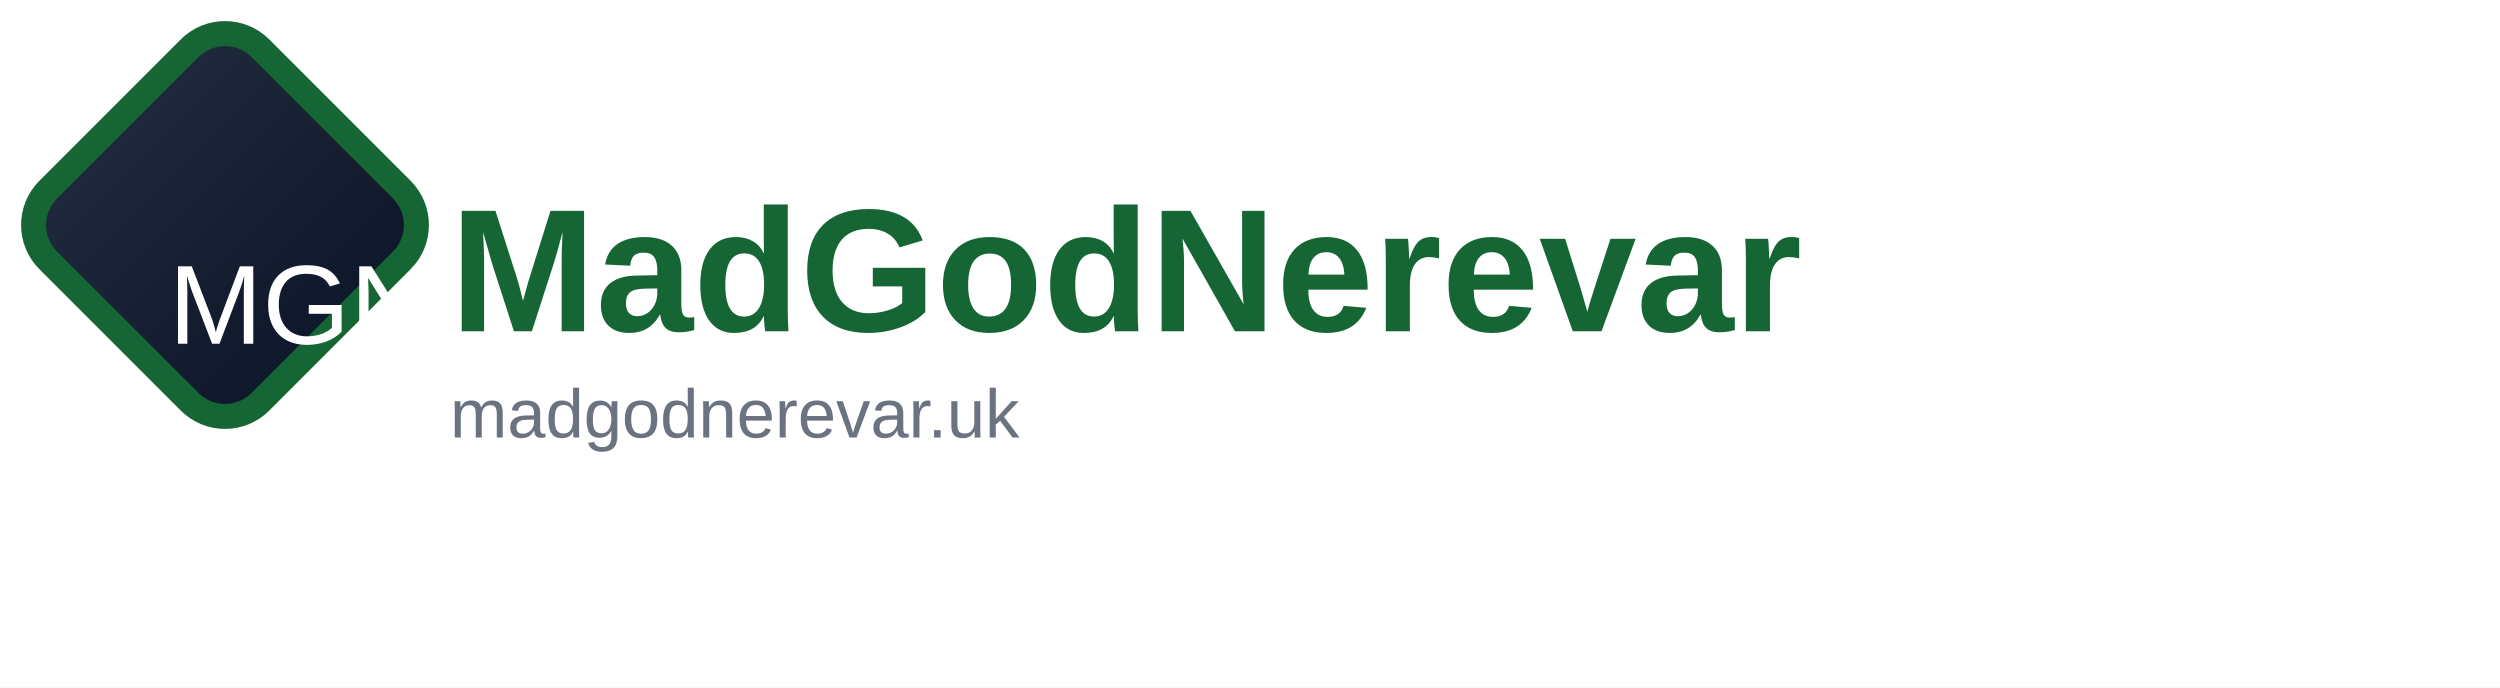
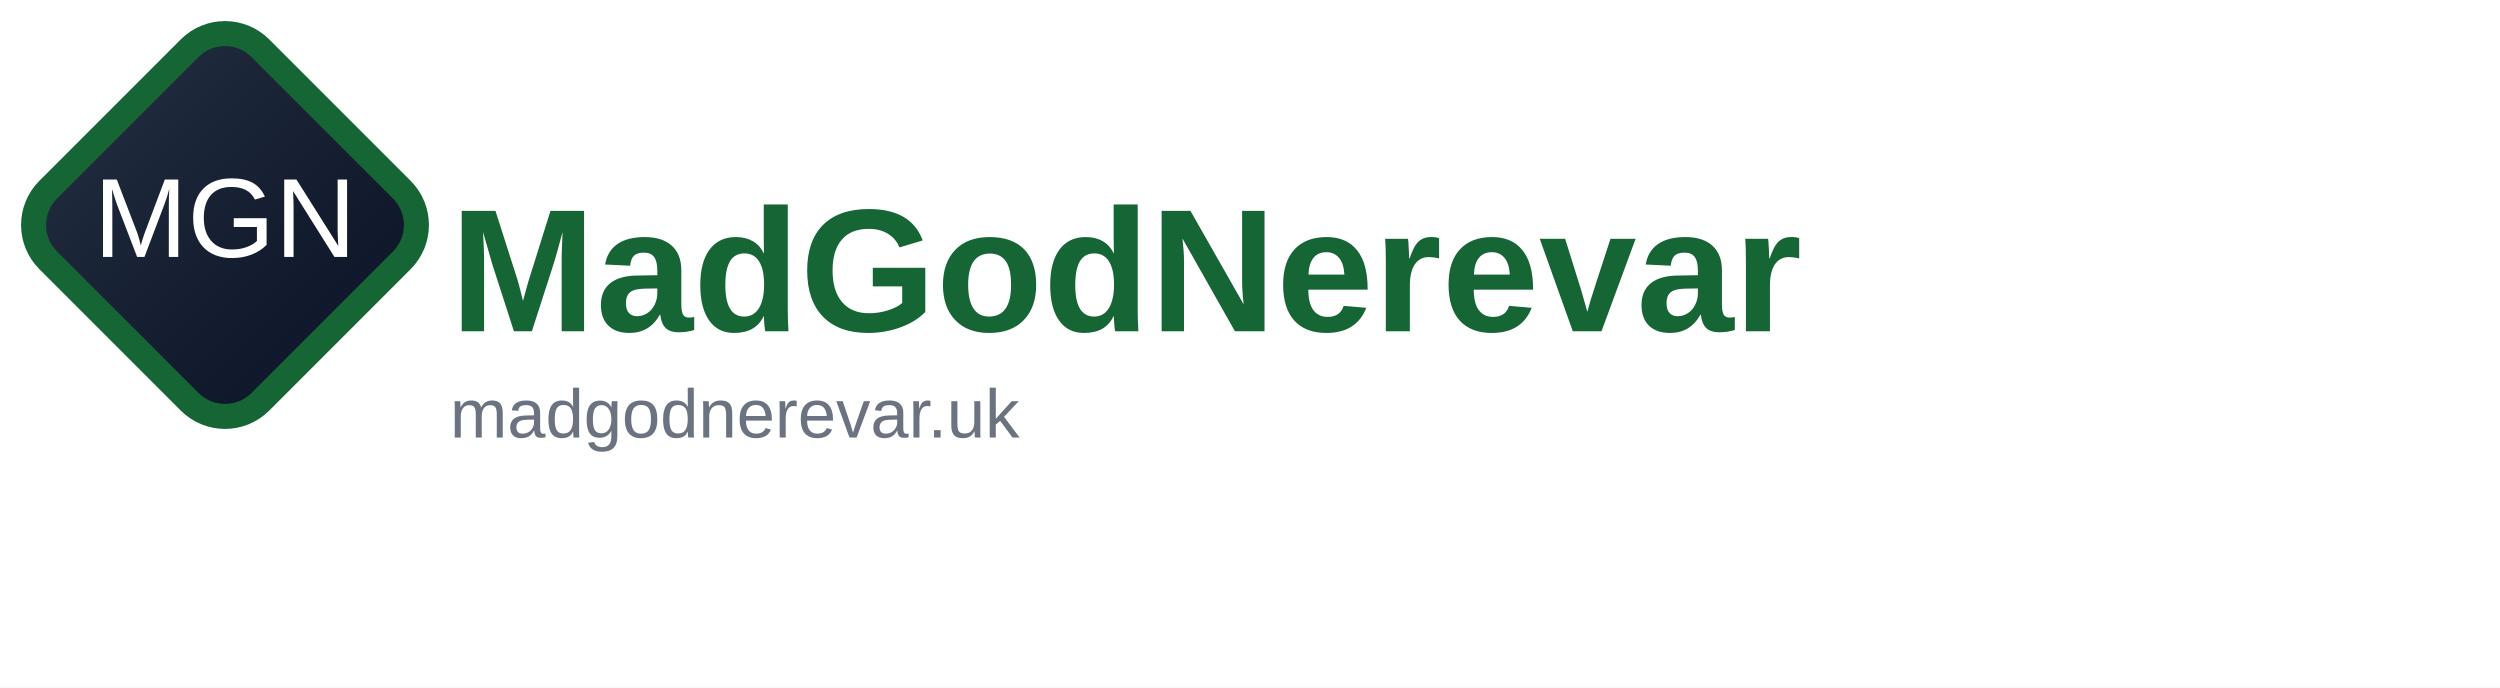
<svg xmlns="http://www.w3.org/2000/svg" width="800" height="220" viewBox="0 0 800 220">
  <rect width="100%" height="100%" fill="white" />
  <g transform="translate(24,24)">
    <defs>
      <linearGradient id="badgeGrad" x1="1.000" y1="0.500" x2="0.000" y2="0.500">
        <stop offset="0%" stop-color="#0F172A" />
        <stop offset="100%" stop-color="#1E293B" />
      </linearGradient>
    </defs>
    <g transform="translate(0,0)">
      <rect x="0" y="0" width="96" height="96" fill="url(#badgeGrad)" stroke="#166534" stroke-width="8" transform="translate(48,48) rotate(45) translate(-48,-48)" rx="16" ry="16" />
-       <text x="72" y="86" font-family="Arial, Helvetica, sans-serif" font-size="36" text-anchor="middle" fill="white">MGN</text>
+       <text x="48" y="48" font-family="Arial, Helvetica, sans-serif" font-size="36" text-anchor="middle" dominant-baseline="middle" fill="white">MGN</text>
    </g>
    <text x="120" y="82" font-family="Arial, Helvetica, sans-serif" font-size="56" font-weight="700" fill="#166534">MadGodNerevar</text>
    <text x="120" y="116" font-family="Arial, Helvetica, sans-serif" font-size="22" fill="#6B7280">madgodnerevar.uk</text>
  </g>
</svg>
